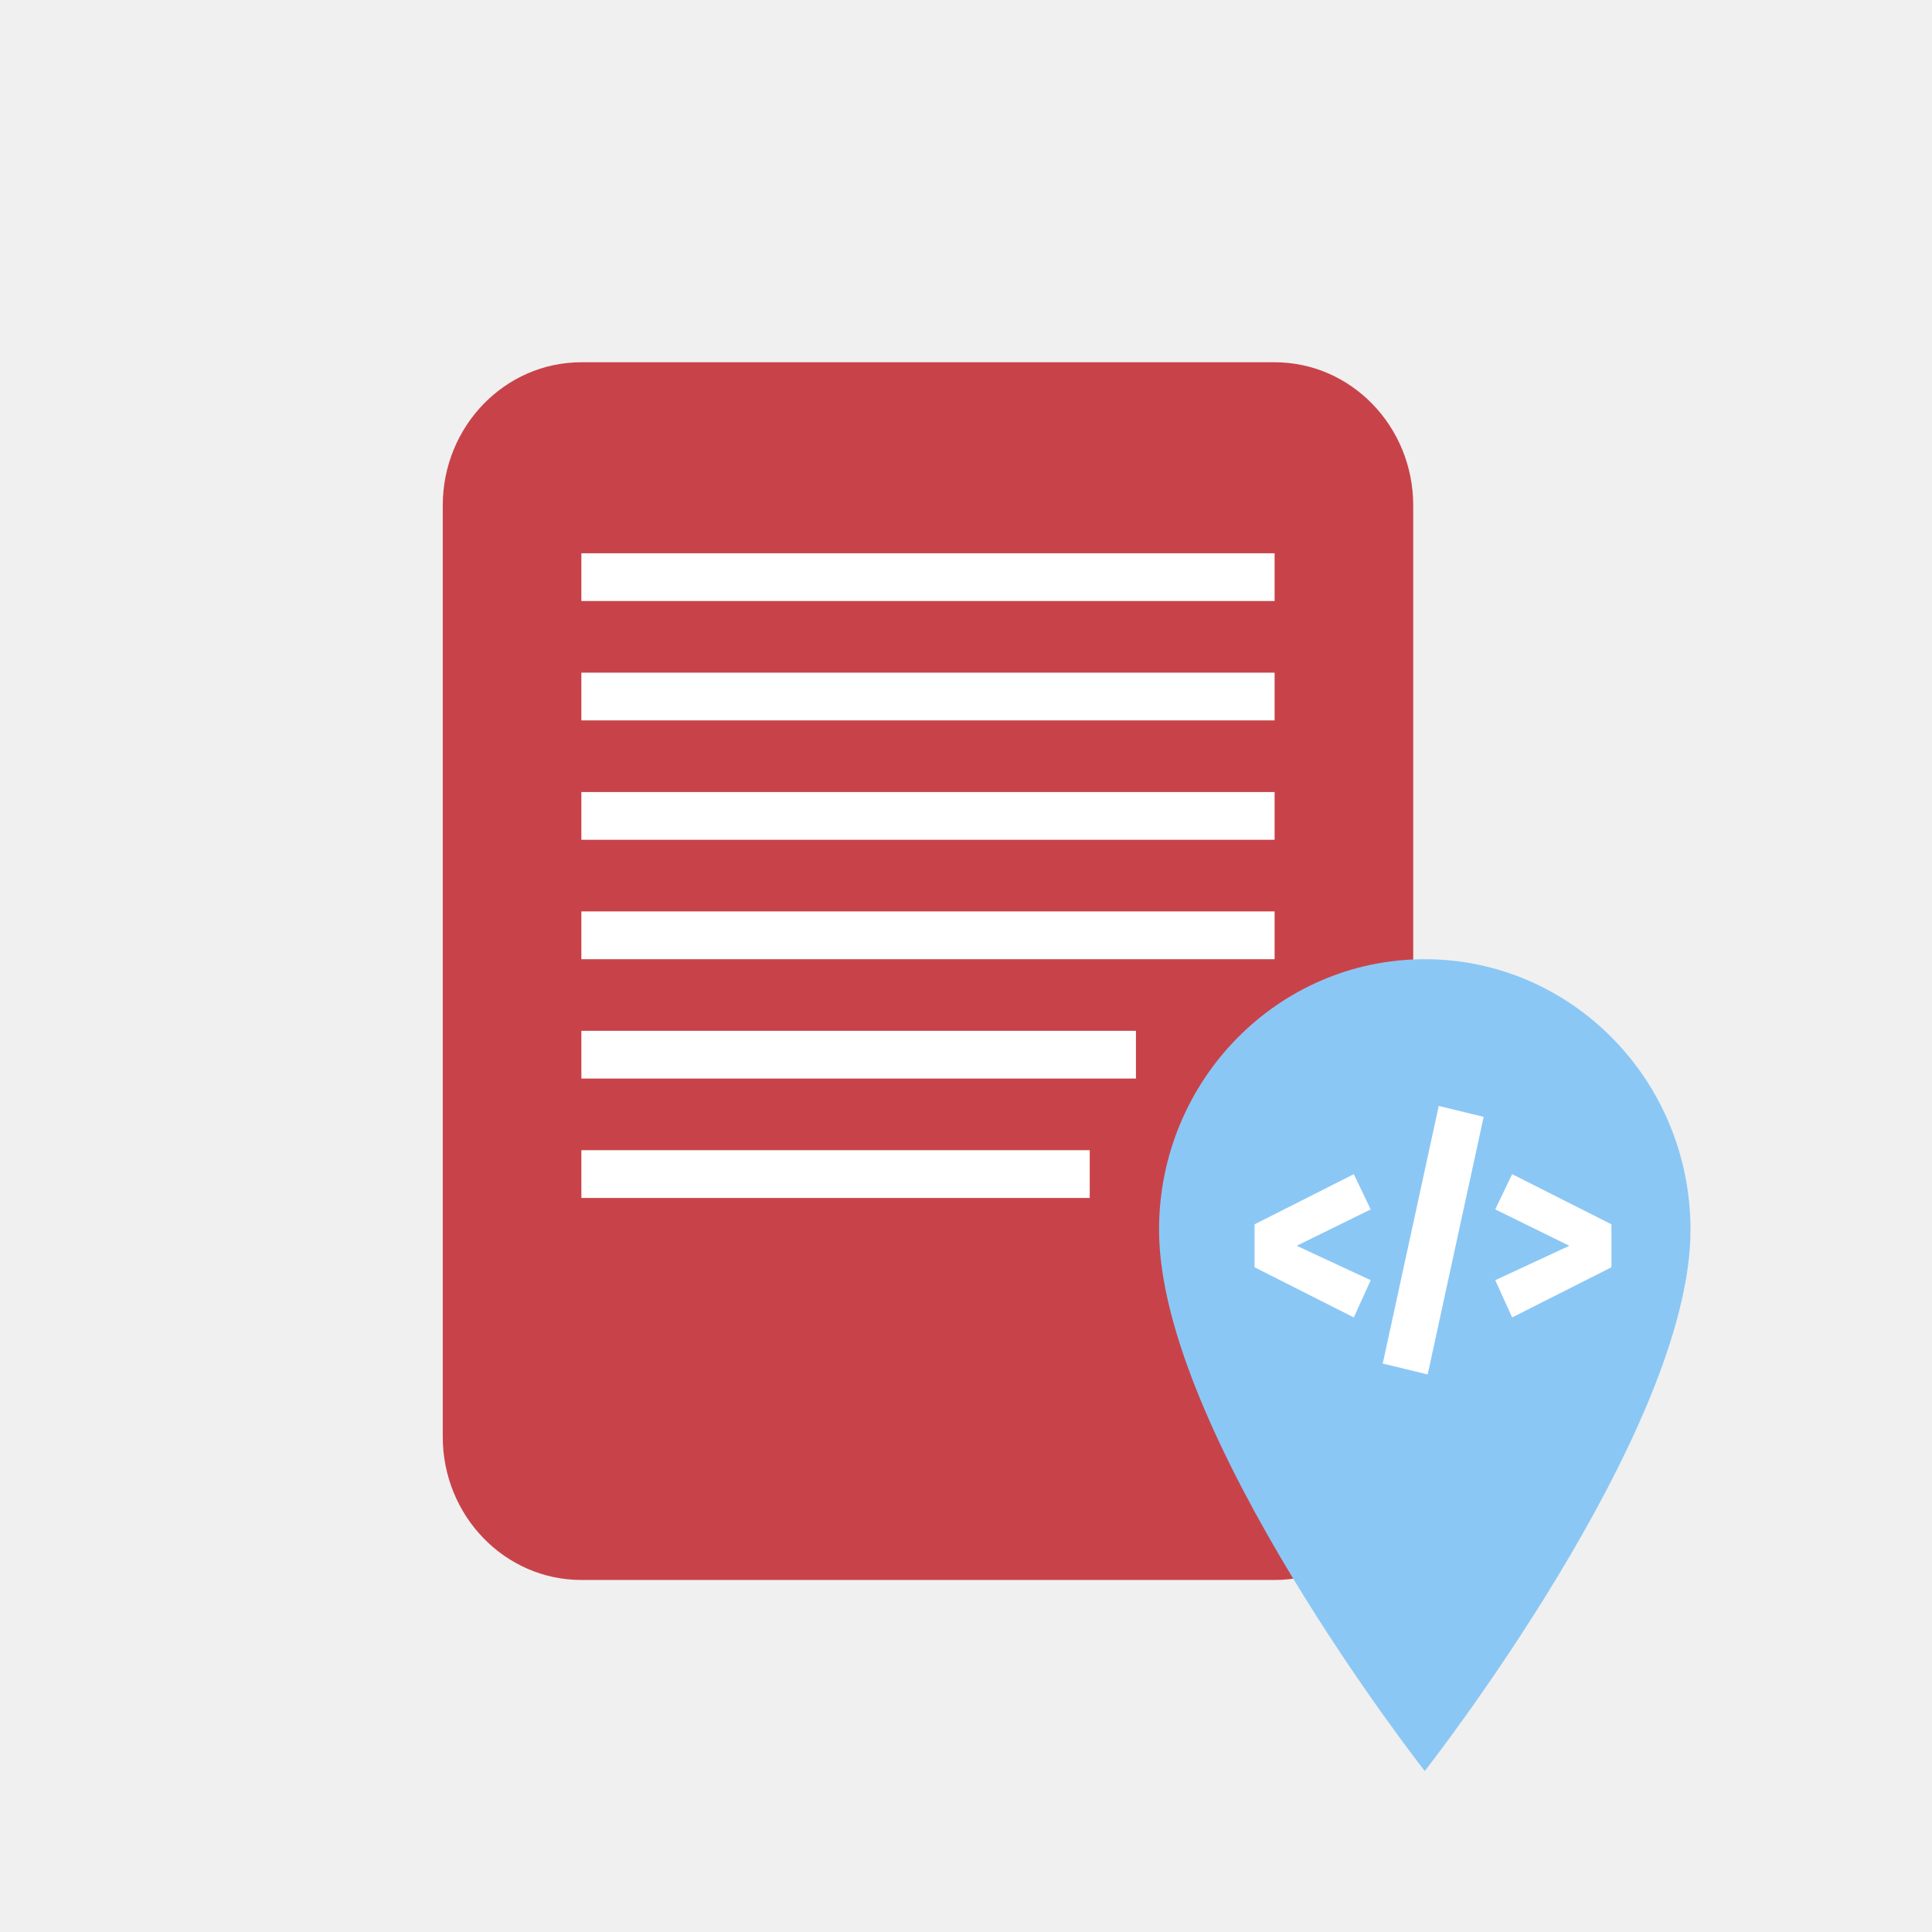
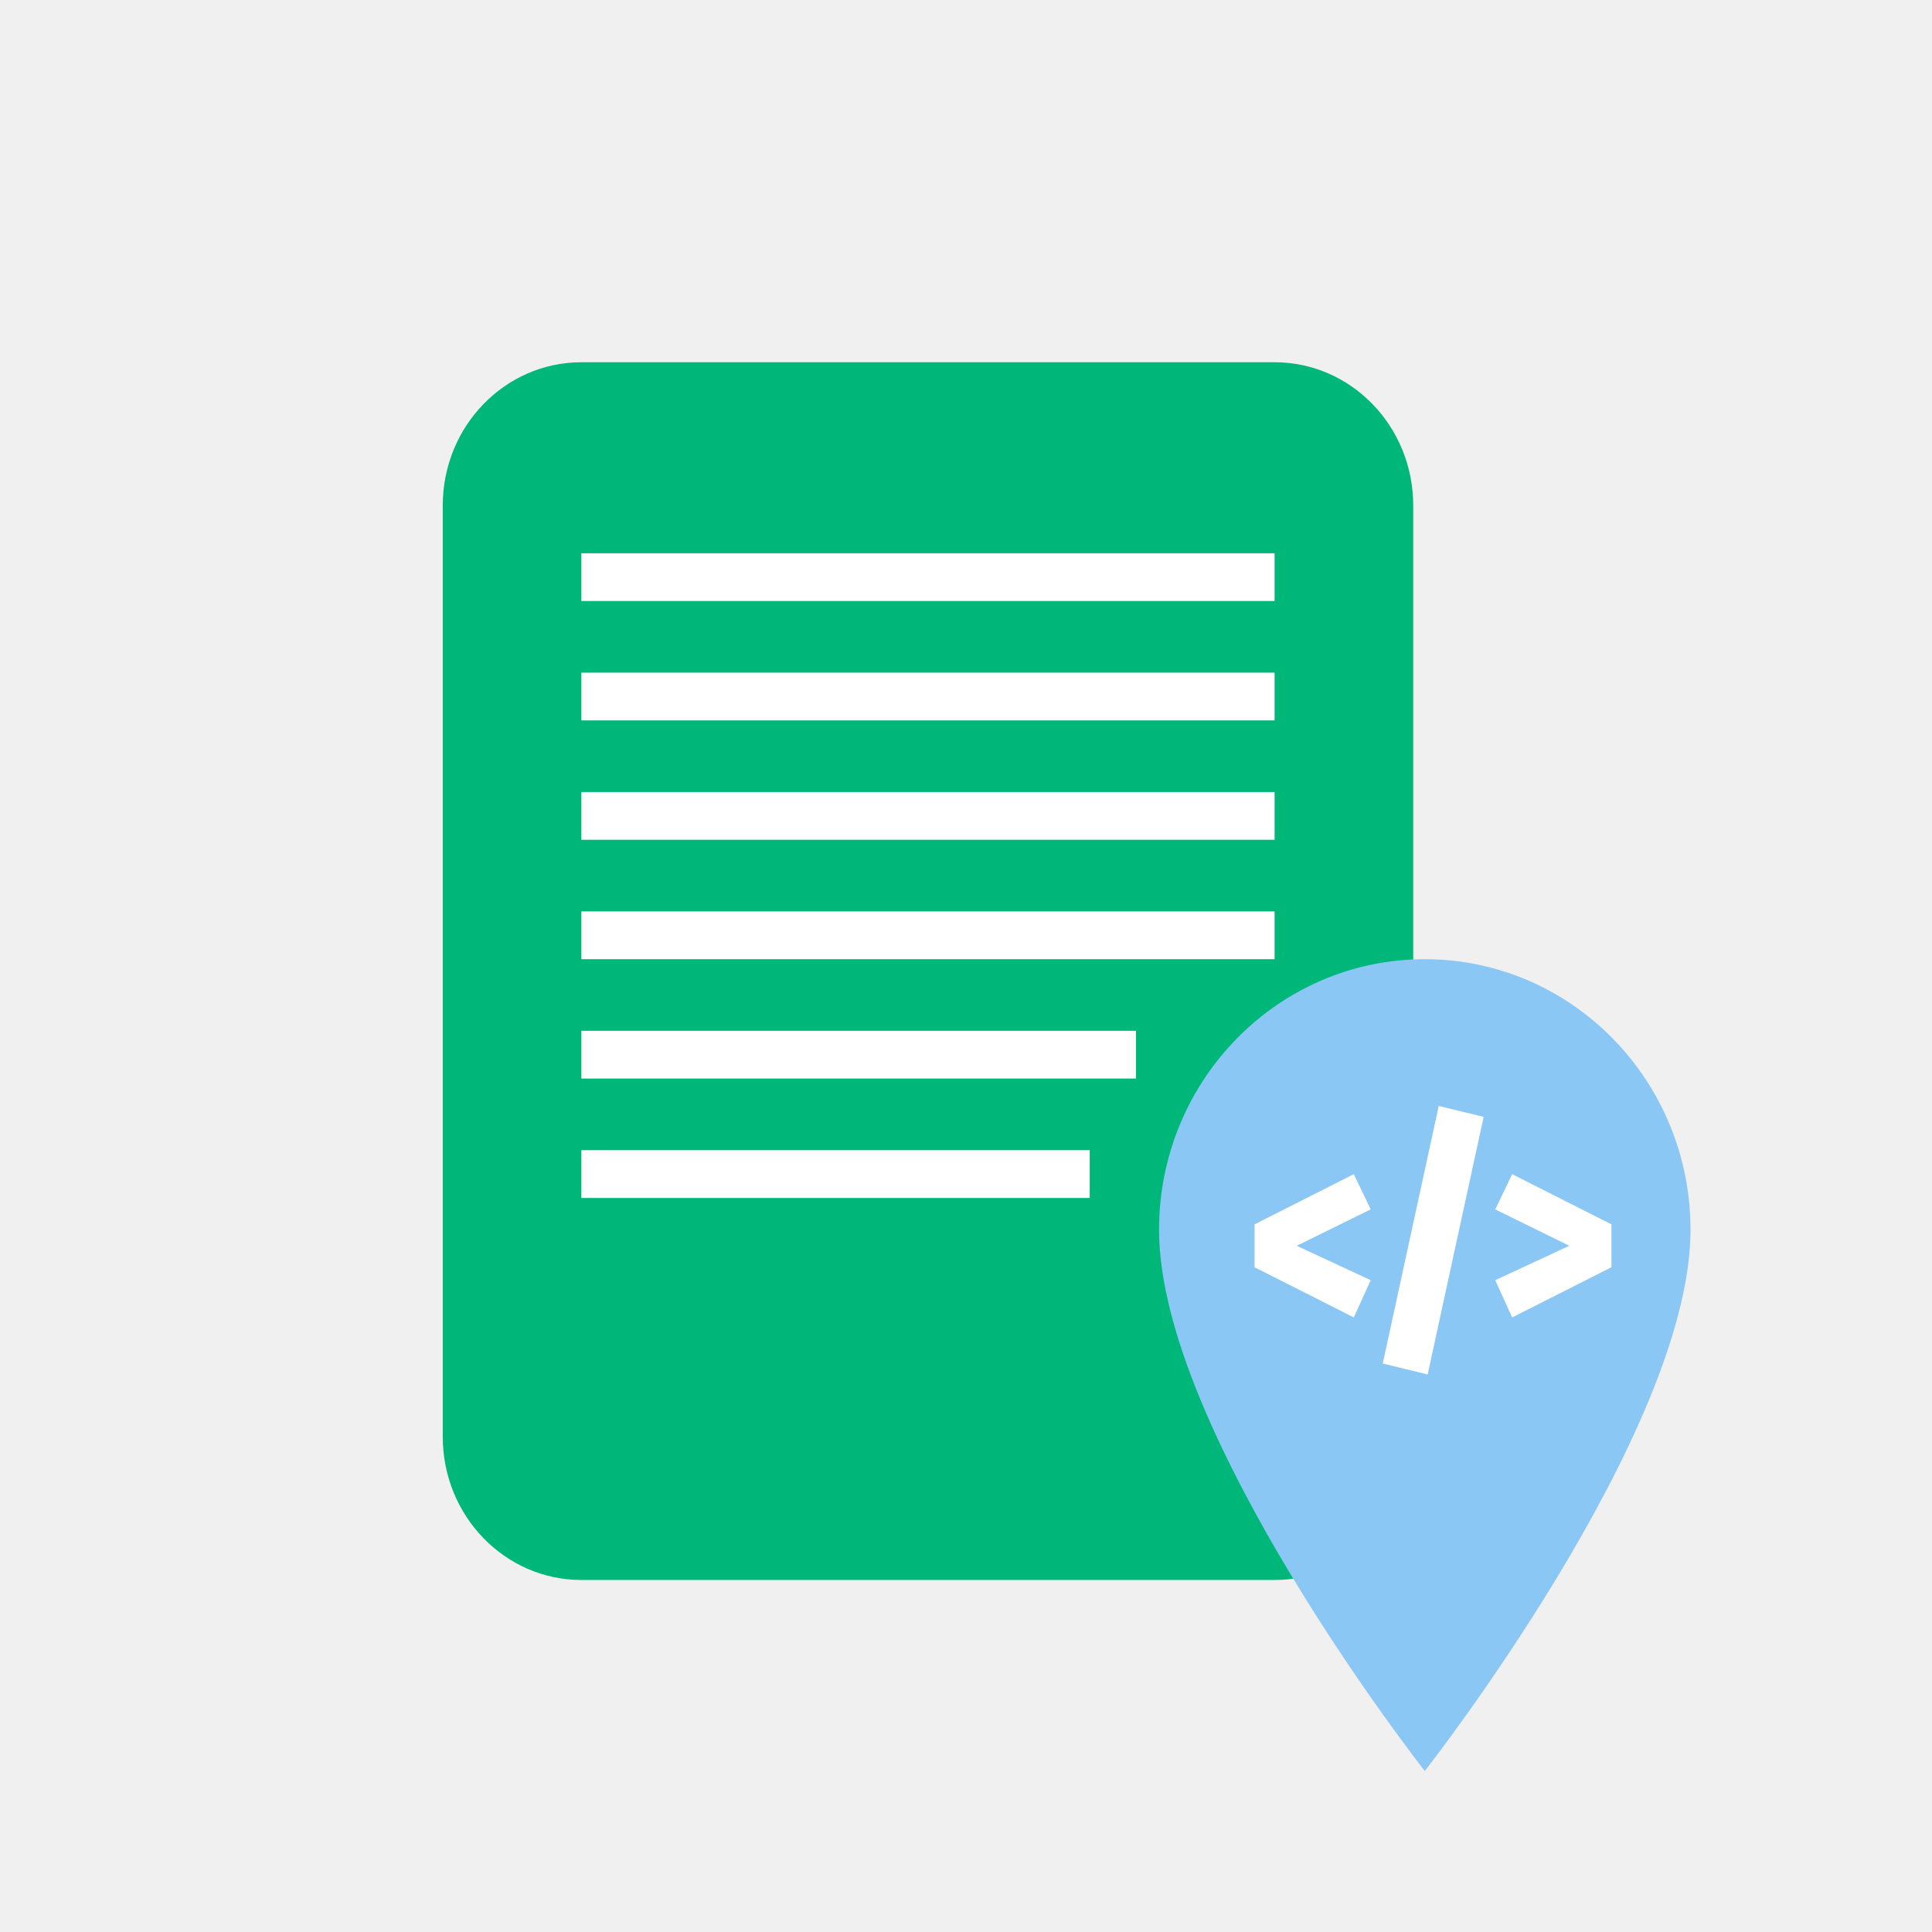
<svg xmlns="http://www.w3.org/2000/svg" width="48" height="48" viewBox="0 0 48 48" fill="none">
  <g clip-path="url(#clip0_805_32017)">
-     <path d="M31.667 9H14.444C12.542 9 11 10.594 11 12.559V35.695C11 37.661 12.542 39.254 14.444 39.254H31.667C33.569 39.254 35.111 37.661 35.111 35.695V12.559C35.111 10.594 33.569 9 31.667 9Z" fill="#c84349" />
+     <path d="M31.667 9H14.444C12.542 9 11 10.594 11 12.559V35.695C11 37.661 12.542 39.254 14.444 39.254H31.667C33.569 39.254 35.111 37.661 35.111 35.695V12.559C35.111 10.594 33.569 9 31.667 9Z" fill="#00b77a" />
    <path d="M14.444 13.746H31.667V14.932H14.444V13.746Z" fill="white" />
    <path d="M14.444 16.712H31.667V17.898H14.444V16.712Z" fill="white" />
    <path d="M14.444 19.678H31.667V20.864H14.444V19.678Z" fill="white" />
    <path d="M14.444 22.644H31.667V23.831H14.444V22.644Z" fill="white" />
    <path d="M14.444 25.61H28.222V26.796H14.444V25.61Z" fill="white" />
    <path d="M14.444 28.576H27.074V29.763H14.444V28.576Z" fill="white" />
    <path d="M35.398 23.831C31.752 23.831 28.796 26.841 28.796 30.554C28.796 35.596 35.398 44 35.398 44C35.398 44 42 35.596 42 30.554C42 26.841 39.044 23.831 35.398 23.831ZM35.398 33.915C33.576 33.915 32.097 32.409 32.097 30.554C32.097 28.698 33.576 27.192 35.398 27.192C37.22 27.192 38.699 28.698 38.699 30.554C38.699 32.409 37.22 33.915 35.398 33.915Z" fill="#8BC7F5" />
    <path d="M35.685 35.102C37.904 35.102 39.703 33.242 39.703 30.949C39.703 28.655 37.904 26.796 35.685 26.796C33.466 26.796 31.666 28.655 31.666 30.949C31.666 33.242 33.466 35.102 35.685 35.102Z" fill="#8BC7F5" />
    <path d="M33.635 29.172L34.055 30.047L32.216 30.951L34.055 31.806L33.635 32.731L31.169 31.485V30.418L33.635 29.172ZM35.745 27.477L36.861 27.748L35.47 34.148L34.354 33.877L35.745 27.477ZM37.569 29.172L40.036 30.418V31.485L37.569 32.731L37.149 31.806L38.989 30.951L37.149 30.047L37.569 29.172Z" fill="white" />
  </g>
  <defs>
    <clipPath id="clip0_805_32017">
      <rect width="31" height="35" fill="white" transform="translate(11 9)" />
    </clipPath>
  </defs>
</svg>
